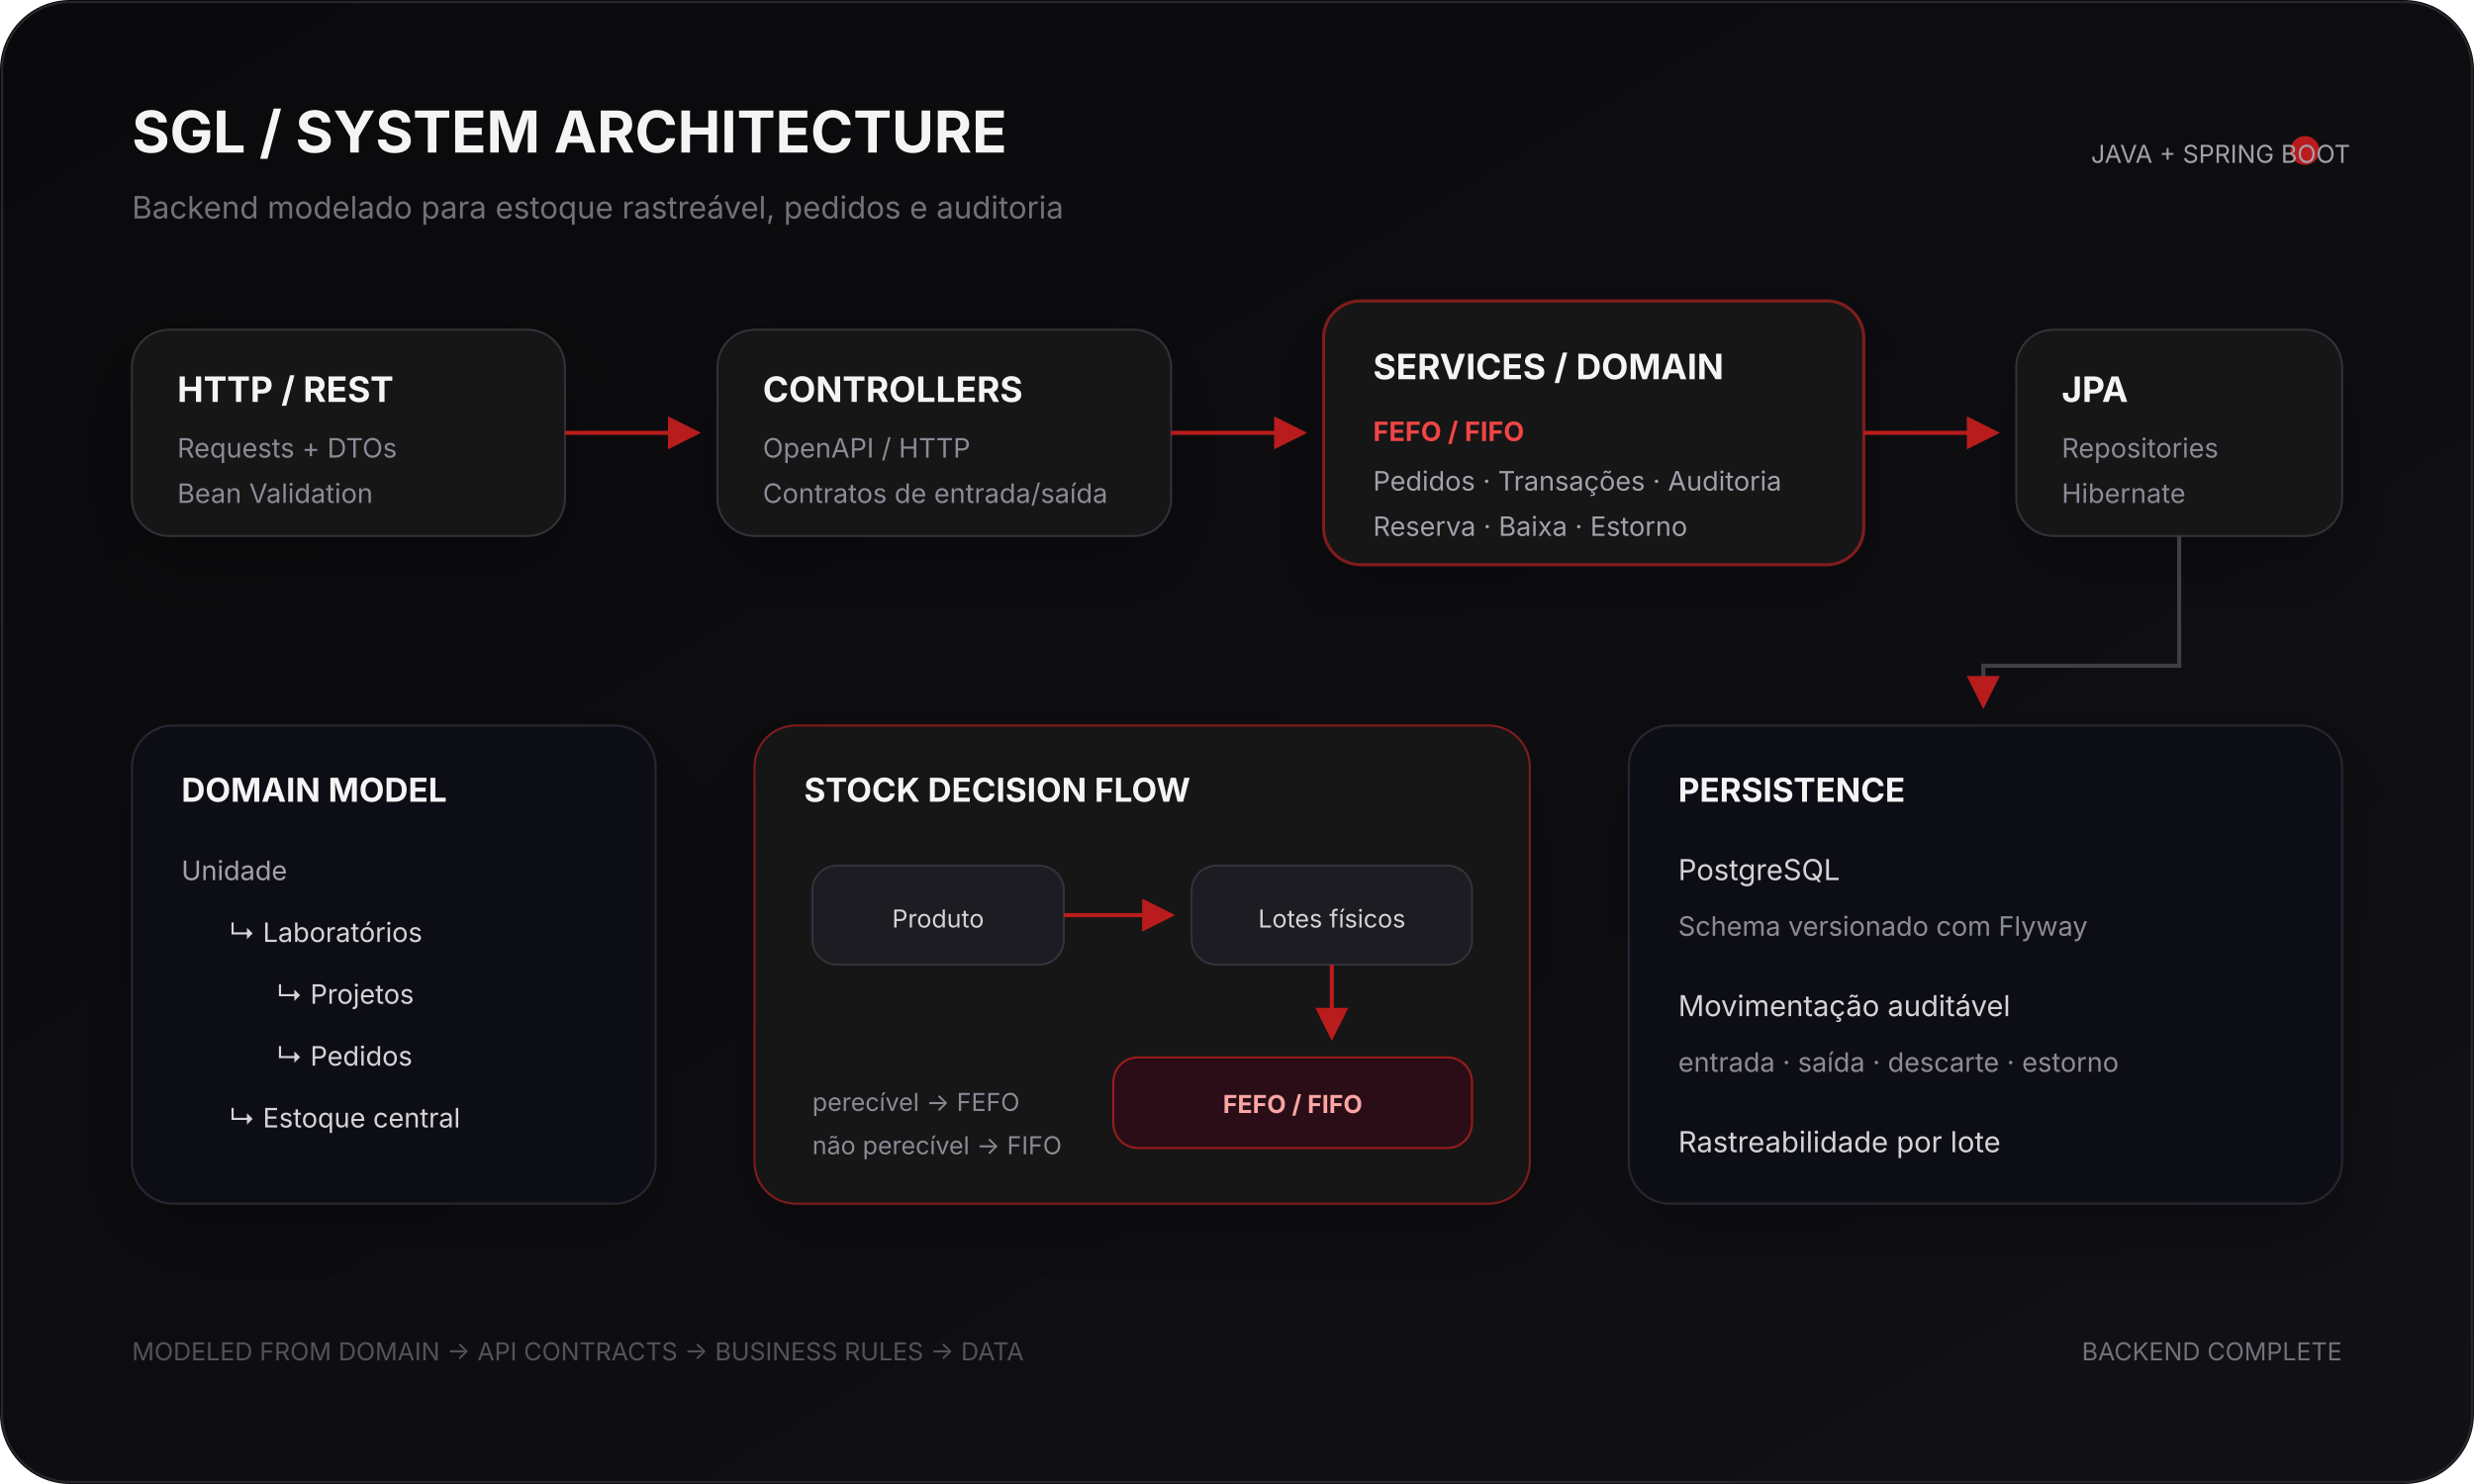
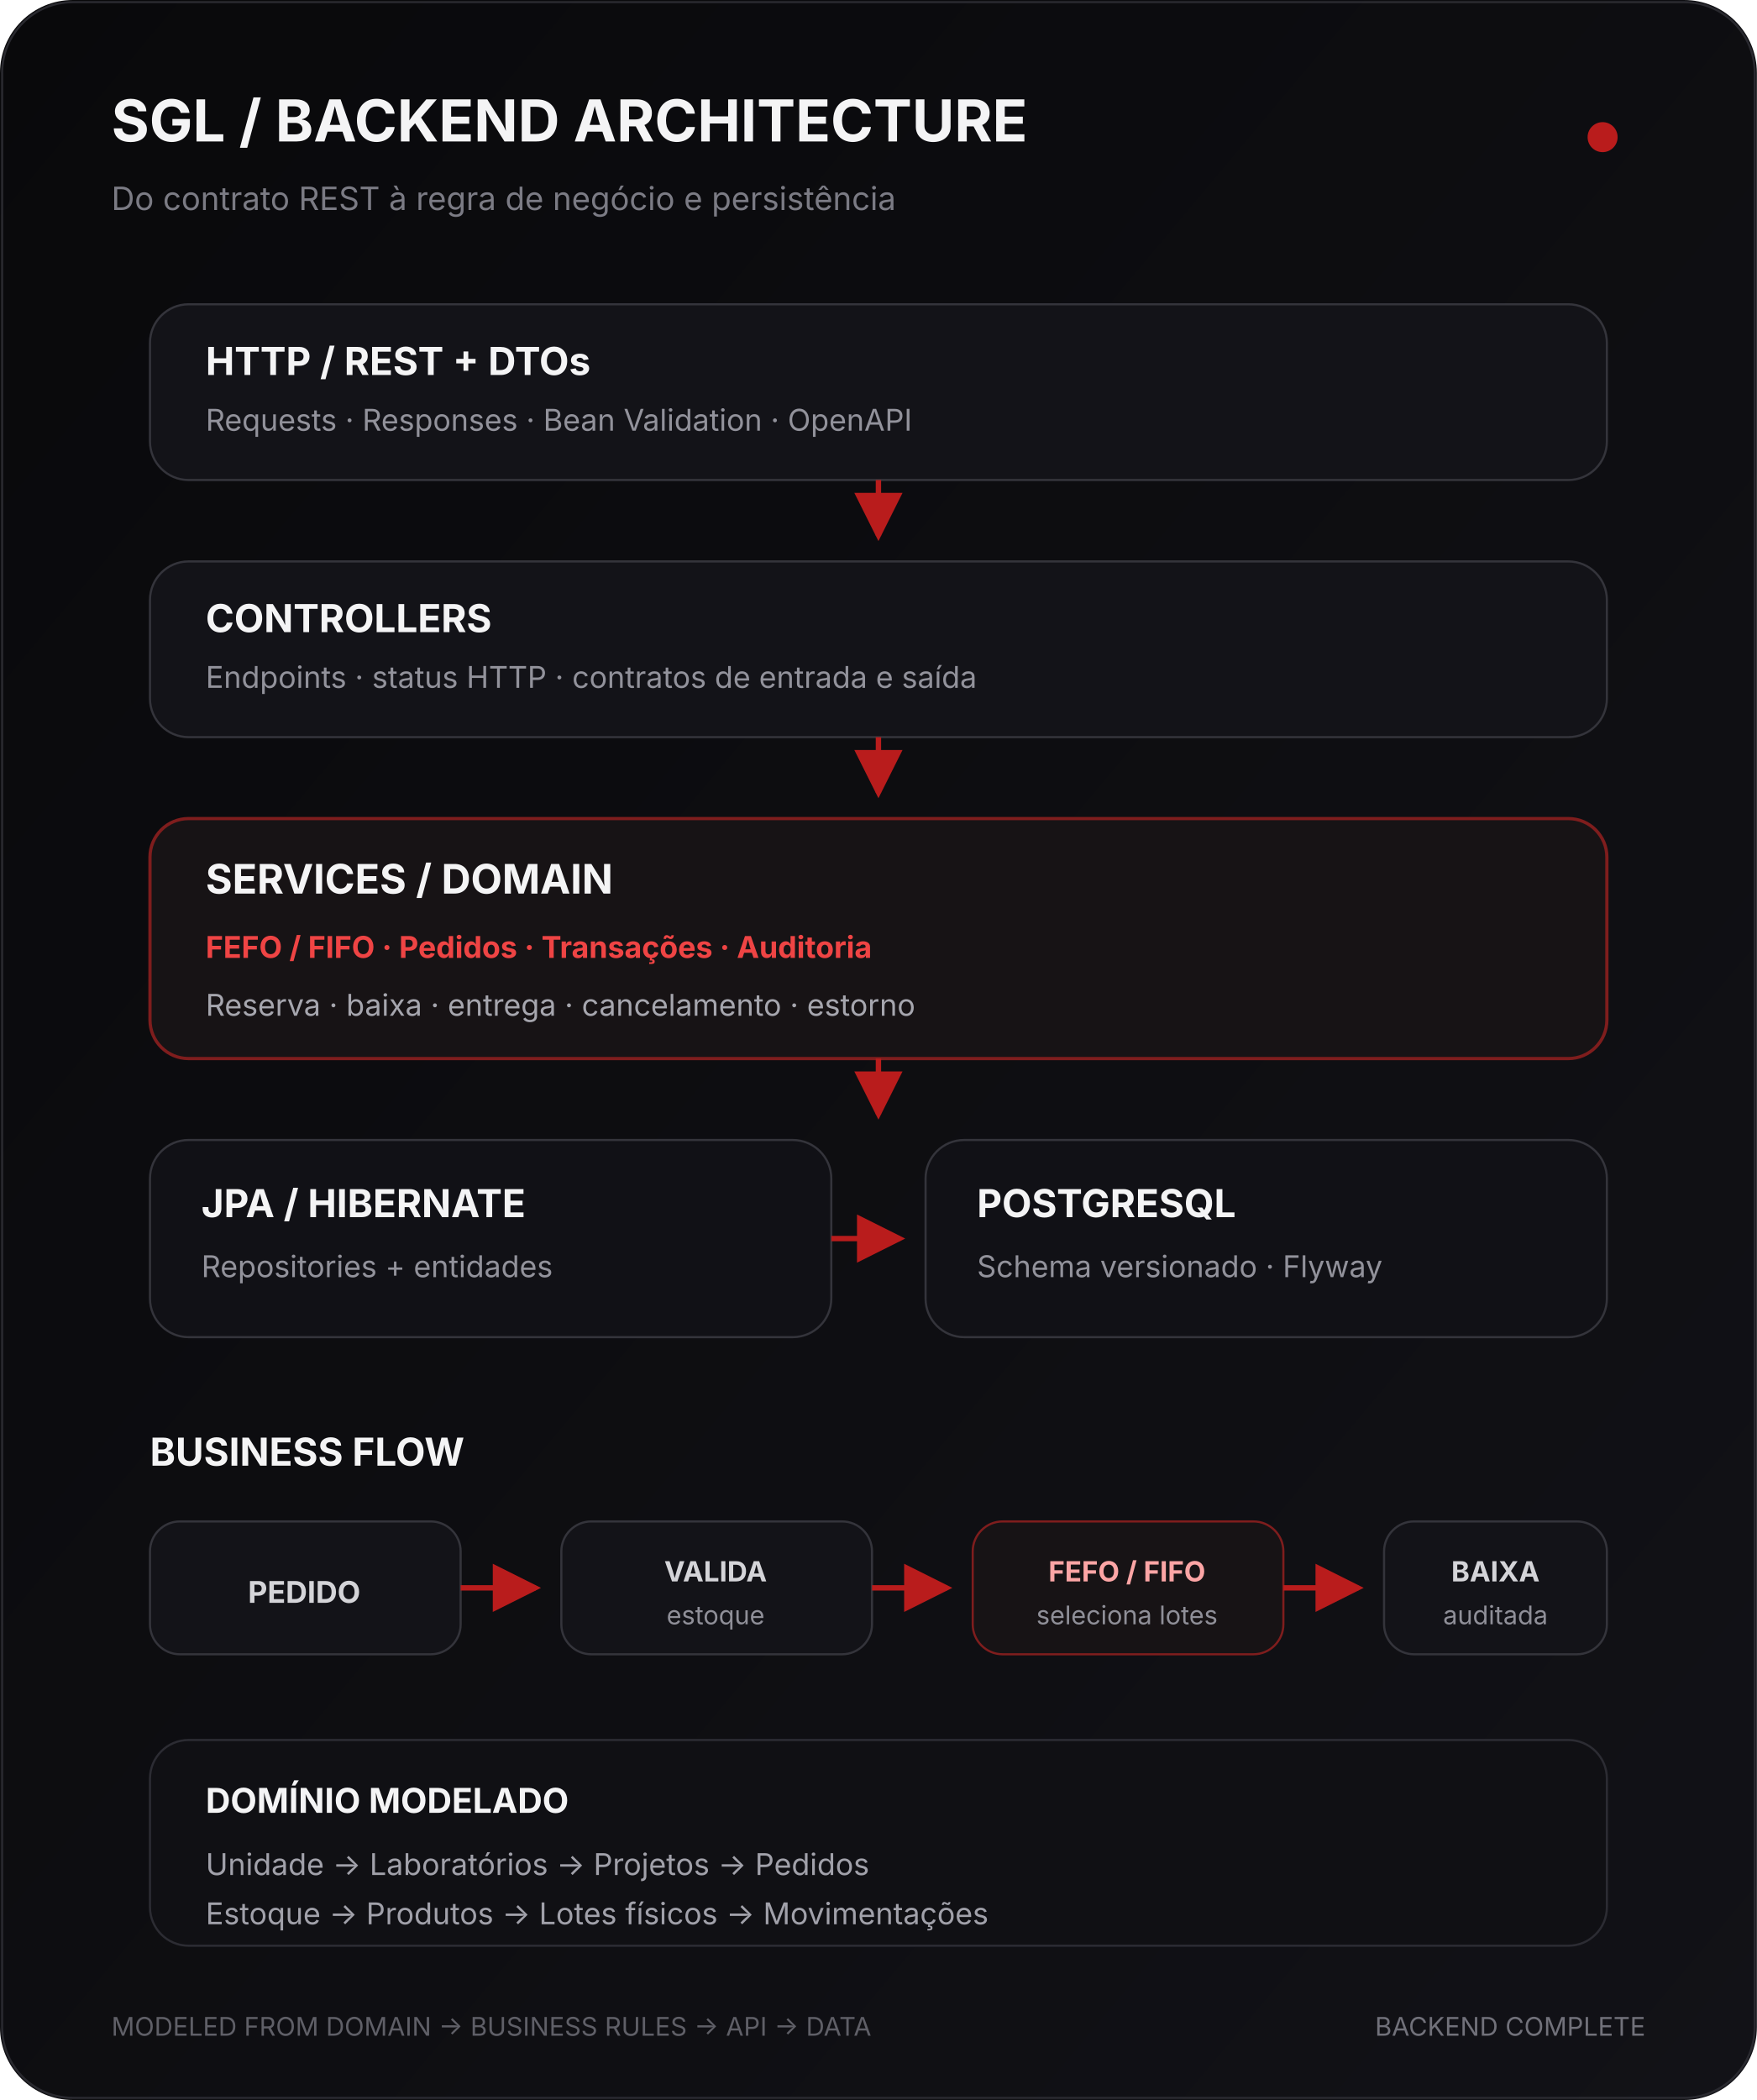
- <svg xmlns="http://www.w3.org/2000/svg" viewBox="0 0 1200 720" role="img" aria-labelledby="title desc">
+ <svg xmlns="http://www.w3.org/2000/svg" viewBox="0 0 820 980" role="img" aria-labelledby="title desc">
  <defs>
    <linearGradient id="bg" x1="0" y1="0" x2="1" y2="1">
-       <stop offset="0" stop-color="#0a0a0c" />
-       <stop offset="1" stop-color="#111116" />
+       <stop offset="0" stop-color="#09090b" />
+       <stop offset="1" stop-color="#121217" />
    </linearGradient>
-     <filter id="shadow" x="-20%" y="-20%" width="140%" height="140%">
-       <feDropShadow dx="0" dy="14" stdDeviation="18" flood-color="#000" flood-opacity=".32" />
-     </filter>
-     <marker id="arrow" markerWidth="8" markerHeight="8" refX="7" refY="4" orient="auto">
-       <path d="M0 0L8 4L0 8Z" fill="#b91c1c" />
+     <marker id="arrow" markerWidth="9" markerHeight="9" refX="8" refY="4.5" orient="auto">
+       <path d="M0 0L9 4.5L0 9Z" fill="#b91c1c" />
    </marker>
  </defs>
-   <rect width="1200" height="720" rx="34" fill="url(#bg)" />
-   <rect x="1" y="1" width="1198" height="718" rx="33" fill="none" stroke="#27272d" />
-   <text x="64" y="74" fill="#f4f4f5" font-family="Inter,Arial,sans-serif" font-size="28" font-weight="700">SGL / SYSTEM ARCHITECTURE</text>
-   <text x="64" y="106" fill="#71717a" font-family="Inter,Arial,sans-serif" font-size="15">Backend modelado para estoque rastreável, pedidos e auditoria</text>
-   <circle cx="1118" cy="73" r="7" fill="#b91c1c" />
-   <text x="1140" y="79" text-anchor="end" fill="#a1a1aa" font-family="Inter,Arial,sans-serif" font-size="12">JAVA + SPRING BOOT</text>
-   <g filter="url(#shadow)">
-     <rect x="64" y="160" width="210" height="100" rx="18" fill="#131318" stroke="#303038" />
-     <text x="86" y="195" fill="#f4f4f5" font-family="Inter,Arial,sans-serif" font-size="17" font-weight="700">HTTP / REST</text>
-     <text x="86" y="222" fill="#8b8b95" font-family="Inter,Arial,sans-serif" font-size="13">Requests + DTOs</text>
-     <text x="86" y="244" fill="#8b8b95" font-family="Inter,Arial,sans-serif" font-size="13">Bean Validation</text>
-     <rect x="348" y="160" width="220" height="100" rx="18" fill="#131318" stroke="#303038" />
-     <text x="370" y="195" fill="#f4f4f5" font-family="Inter,Arial,sans-serif" font-size="17" font-weight="700">CONTROLLERS</text>
-     <text x="370" y="222" fill="#8b8b95" font-family="Inter,Arial,sans-serif" font-size="13">OpenAPI / HTTP</text>
-     <text x="370" y="244" fill="#8b8b95" font-family="Inter,Arial,sans-serif" font-size="13">Contratos de entrada/saída</text>
-     <rect x="642" y="146" width="262" height="128" rx="18" fill="#161315" stroke="#7f1d1d" stroke-width="1.5" />
-     <text x="666" y="184" fill="#f4f4f5" font-family="Inter,Arial,sans-serif" font-size="17" font-weight="700">SERVICES / DOMAIN</text>
-     <text x="666" y="214" fill="#ef4444" font-family="Inter,Arial,sans-serif" font-size="13" font-weight="700">FEFO / FIFO</text>
-     <text x="666" y="238" fill="#a1a1aa" font-family="Inter,Arial,sans-serif" font-size="13">Pedidos · Transações · Auditoria</text>
-     <text x="666" y="260" fill="#a1a1aa" font-family="Inter,Arial,sans-serif" font-size="13">Reserva · Baixa · Estorno</text>
-     <rect x="978" y="160" width="158" height="100" rx="18" fill="#131318" stroke="#303038" />
-     <text x="1000" y="195" fill="#f4f4f5" font-family="Inter,Arial,sans-serif" font-size="17" font-weight="700">JPA</text>
-     <text x="1000" y="222" fill="#8b8b95" font-family="Inter,Arial,sans-serif" font-size="13">Repositories</text>
-     <text x="1000" y="244" fill="#8b8b95" font-family="Inter,Arial,sans-serif" font-size="13">Hibernate</text>
+   <rect width="820" height="980" rx="34" fill="url(#bg)" />
+   <rect x="1" y="1" width="818" height="978" rx="33" fill="none" stroke="#29292f" />
+   <text x="52" y="66" fill="#f4f4f5" font-family="Inter,Arial,sans-serif" font-size="27" font-weight="700">SGL / BACKEND ARCHITECTURE</text>
+   <text x="52" y="98" fill="#7b7b84" font-family="Inter,Arial,sans-serif" font-size="15">Do contrato REST à regra de negócio e persistência</text>
+   <circle cx="748" cy="64" r="7" fill="#b91c1c" />
+   <g font-family="Inter,Arial,sans-serif">
+     <rect x="70" y="142" width="680" height="82" rx="18" fill="#131318" stroke="#34343b" />
+     <text x="96" y="175" fill="#f4f4f5" font-size="18" font-weight="700">HTTP / REST + DTOs</text>
+     <text x="96" y="201" fill="#92929b" font-size="14">Requests · Responses · Bean Validation · OpenAPI</text>
+     <path d="M410 224V250" stroke="#b91c1c" stroke-width="2.5" marker-end="url(#arrow)" />
+     <rect x="70" y="262" width="680" height="82" rx="18" fill="#131318" stroke="#34343b" />
+     <text x="96" y="295" fill="#f4f4f5" font-size="18" font-weight="700">CONTROLLERS</text>
+     <text x="96" y="321" fill="#92929b" font-size="14">Endpoints · status HTTP · contratos de entrada e saída</text>
+     <path d="M410 344V370" stroke="#b91c1c" stroke-width="2.5" marker-end="url(#arrow)" />
+     <rect x="70" y="382" width="680" height="112" rx="18" fill="#171315" stroke="#7f1d1d" stroke-width="1.5" />
+     <text x="96" y="417" fill="#f4f4f5" font-size="19" font-weight="700">SERVICES / DOMAIN</text>
+     <text x="96" y="447" fill="#ef4444" font-size="14" font-weight="700">FEFO / FIFO · Pedidos · Transações · Auditoria</text>
+     <text x="96" y="474" fill="#a6a6ae" font-size="14">Reserva · baixa · entrega · cancelamento · estorno</text>
+     <path d="M410 494V520" stroke="#b91c1c" stroke-width="2.5" marker-end="url(#arrow)" />
+     <rect x="70" y="532" width="318" height="92" rx="18" fill="#111116" stroke="#34343b" />
+     <text x="94" y="568" fill="#f4f4f5" font-size="18" font-weight="700">JPA / HIBERNATE</text>
+     <text x="94" y="596" fill="#92929b" font-size="14">Repositories + entidades</text>
+     <rect x="432" y="532" width="318" height="92" rx="18" fill="#111116" stroke="#34343b" />
+     <text x="456" y="568" fill="#f4f4f5" font-size="18" font-weight="700">POSTGRESQL</text>
+     <text x="456" y="596" fill="#92929b" font-size="14">Schema versionado · Flyway</text>
+     <path d="M388 578H420" stroke="#b91c1c" stroke-width="2.5" marker-end="url(#arrow)" />
+     <text x="70" y="684" fill="#f4f4f5" font-size="18" font-weight="700">BUSINESS FLOW</text>
+     <rect x="70" y="710" width="145" height="62" rx="14" fill="#131318" stroke="#34343b" />
+     <text x="142" y="748" text-anchor="middle" fill="#d4d4d8" font-size="14" font-weight="700">PEDIDO</text>
+     <path d="M215 741H250" stroke="#b91c1c" stroke-width="2.5" marker-end="url(#arrow)" />
+     <rect x="262" y="710" width="145" height="62" rx="14" fill="#131318" stroke="#34343b" />
+     <text x="334" y="738" text-anchor="middle" fill="#d4d4d8" font-size="13" font-weight="700">VALIDA</text>
+     <text x="334" y="758" text-anchor="middle" fill="#8f8f98" font-size="12">estoque</text>
+     <path d="M407 741H442" stroke="#b91c1c" stroke-width="2.5" marker-end="url(#arrow)" />
+     <rect x="454" y="710" width="145" height="62" rx="14" fill="#171315" stroke="#7f1d1d" />
+     <text x="526" y="738" text-anchor="middle" fill="#fca5a5" font-size="13" font-weight="700">FEFO / FIFO</text>
+     <text x="526" y="758" text-anchor="middle" fill="#8f8f98" font-size="12">seleciona lotes</text>
+     <path d="M599 741H634" stroke="#b91c1c" stroke-width="2.5" marker-end="url(#arrow)" />
+     <rect x="646" y="710" width="104" height="62" rx="14" fill="#131318" stroke="#34343b" />
+     <text x="698" y="738" text-anchor="middle" fill="#d4d4d8" font-size="13" font-weight="700">BAIXA</text>
+     <text x="698" y="758" text-anchor="middle" fill="#8f8f98" font-size="12">auditada</text>
+     <rect x="70" y="812" width="680" height="96" rx="18" fill="#101014" stroke="#2c2c33" />
+     <text x="96" y="846" fill="#f4f4f5" font-size="16" font-weight="700">DOMÍNIO MODELADO</text>
+     <text x="96" y="875" fill="#a1a1aa" font-size="14">Unidade → Laboratórios → Projetos → Pedidos</text>
+     <text x="96" y="898" fill="#a1a1aa" font-size="14">Estoque → Produtos → Lotes físicos → Movimentações</text>
  </g>
-   <g fill="none" stroke="#b91c1c" stroke-width="2" marker-end="url(#arrow)">
-     <path d="M274 210H338" />
-     <path d="M568 210H632" />
-     <path d="M904 210H968" />
-   </g>
-   <g filter="url(#shadow)">
-     <rect x="64" y="352" width="254" height="232" rx="20" fill="#101014" stroke="#282830" />
-     <text x="88" y="389" fill="#f4f4f5" font-family="Inter,Arial,sans-serif" font-size="16" font-weight="700">DOMAIN MODEL</text>
-     <text x="88" y="427" fill="#a1a1aa" font-family="Inter,Arial,sans-serif" font-size="13">Unidade</text>
-     <text x="111" y="457" fill="#d4d4d8" font-family="Inter,Arial,sans-serif" font-size="13">↳ Laboratórios</text>
-     <text x="134" y="487" fill="#d4d4d8" font-family="Inter,Arial,sans-serif" font-size="13">↳ Projetos</text>
-     <text x="134" y="517" fill="#d4d4d8" font-family="Inter,Arial,sans-serif" font-size="13">↳ Pedidos</text>
-     <text x="111" y="547" fill="#d4d4d8" font-family="Inter,Arial,sans-serif" font-size="13">↳ Estoque central</text>
-     <rect x="366" y="352" width="376" height="232" rx="20" fill="#151214" stroke="#7f1d1d" />
-     <text x="390" y="389" fill="#f4f4f5" font-family="Inter,Arial,sans-serif" font-size="16" font-weight="700">STOCK DECISION FLOW</text>
-     <rect x="394" y="420" width="122" height="48" rx="12" fill="#1a1a20" stroke="#33333b" />
-     <text x="455" y="450" text-anchor="middle" fill="#d4d4d8" font-family="Inter,Arial,sans-serif" font-size="12">Produto</text>
-     <path d="M516 444H568" stroke="#b91c1c" stroke-width="2" marker-end="url(#arrow)" />
-     <rect x="578" y="420" width="136" height="48" rx="12" fill="#1a1a20" stroke="#33333b" />
-     <text x="646" y="450" text-anchor="middle" fill="#d4d4d8" font-family="Inter,Arial,sans-serif" font-size="12">Lotes físicos</text>
-     <path d="M646 468V503" stroke="#b91c1c" stroke-width="2" marker-end="url(#arrow)" />
-     <rect x="540" y="513" width="174" height="44" rx="12" fill="#2a1114" stroke="#991b1b" />
-     <text x="627" y="540" text-anchor="middle" fill="#fca5a5" font-family="Inter,Arial,sans-serif" font-size="12" font-weight="700">FEFO / FIFO</text>
-     <text x="394" y="539" fill="#8b8b95" font-family="Inter,Arial,sans-serif" font-size="12">perecível → FEFO</text>
-     <text x="394" y="560" fill="#8b8b95" font-family="Inter,Arial,sans-serif" font-size="12">não perecível → FIFO</text>
-     <rect x="790" y="352" width="346" height="232" rx="20" fill="#101014" stroke="#282830" />
-     <text x="814" y="389" fill="#f4f4f5" font-family="Inter,Arial,sans-serif" font-size="16" font-weight="700">PERSISTENCE</text>
-     <text x="814" y="427" fill="#d4d4d8" font-family="Inter,Arial,sans-serif" font-size="14">PostgreSQL</text>
-     <text x="814" y="454" fill="#8b8b95" font-family="Inter,Arial,sans-serif" font-size="13">Schema versionado com Flyway</text>
-     <text x="814" y="493" fill="#d4d4d8" font-family="Inter,Arial,sans-serif" font-size="14">Movimentação auditável</text>
-     <text x="814" y="520" fill="#8b8b95" font-family="Inter,Arial,sans-serif" font-size="13">entrada · saída · descarte · estorno</text>
-     <text x="814" y="559" fill="#d4d4d8" font-family="Inter,Arial,sans-serif" font-size="14">Rastreabilidade por lote</text>
-   </g>
-   <path d="M1057 260V323H962V342" fill="none" stroke="#3f3f46" stroke-width="2" marker-end="url(#arrow)" />
-   <text x="64" y="660" fill="#52525b" font-family="Inter,Arial,sans-serif" font-size="12">MODELED FROM DOMAIN → API CONTRACTS → BUSINESS RULES → DATA</text>
-   <text x="1136" y="660" text-anchor="end" fill="#71717a" font-family="Inter,Arial,sans-serif" font-size="12">BACKEND COMPLETE</text>
+   <text x="52" y="950" fill="#5f5f67" font-family="Inter,Arial,sans-serif" font-size="12">MODELED FROM DOMAIN → BUSINESS RULES → API → DATA</text>
+   <text x="768" y="950" text-anchor="end" fill="#71717a" font-family="Inter,Arial,sans-serif" font-size="12">BACKEND COMPLETE</text>
</svg>
